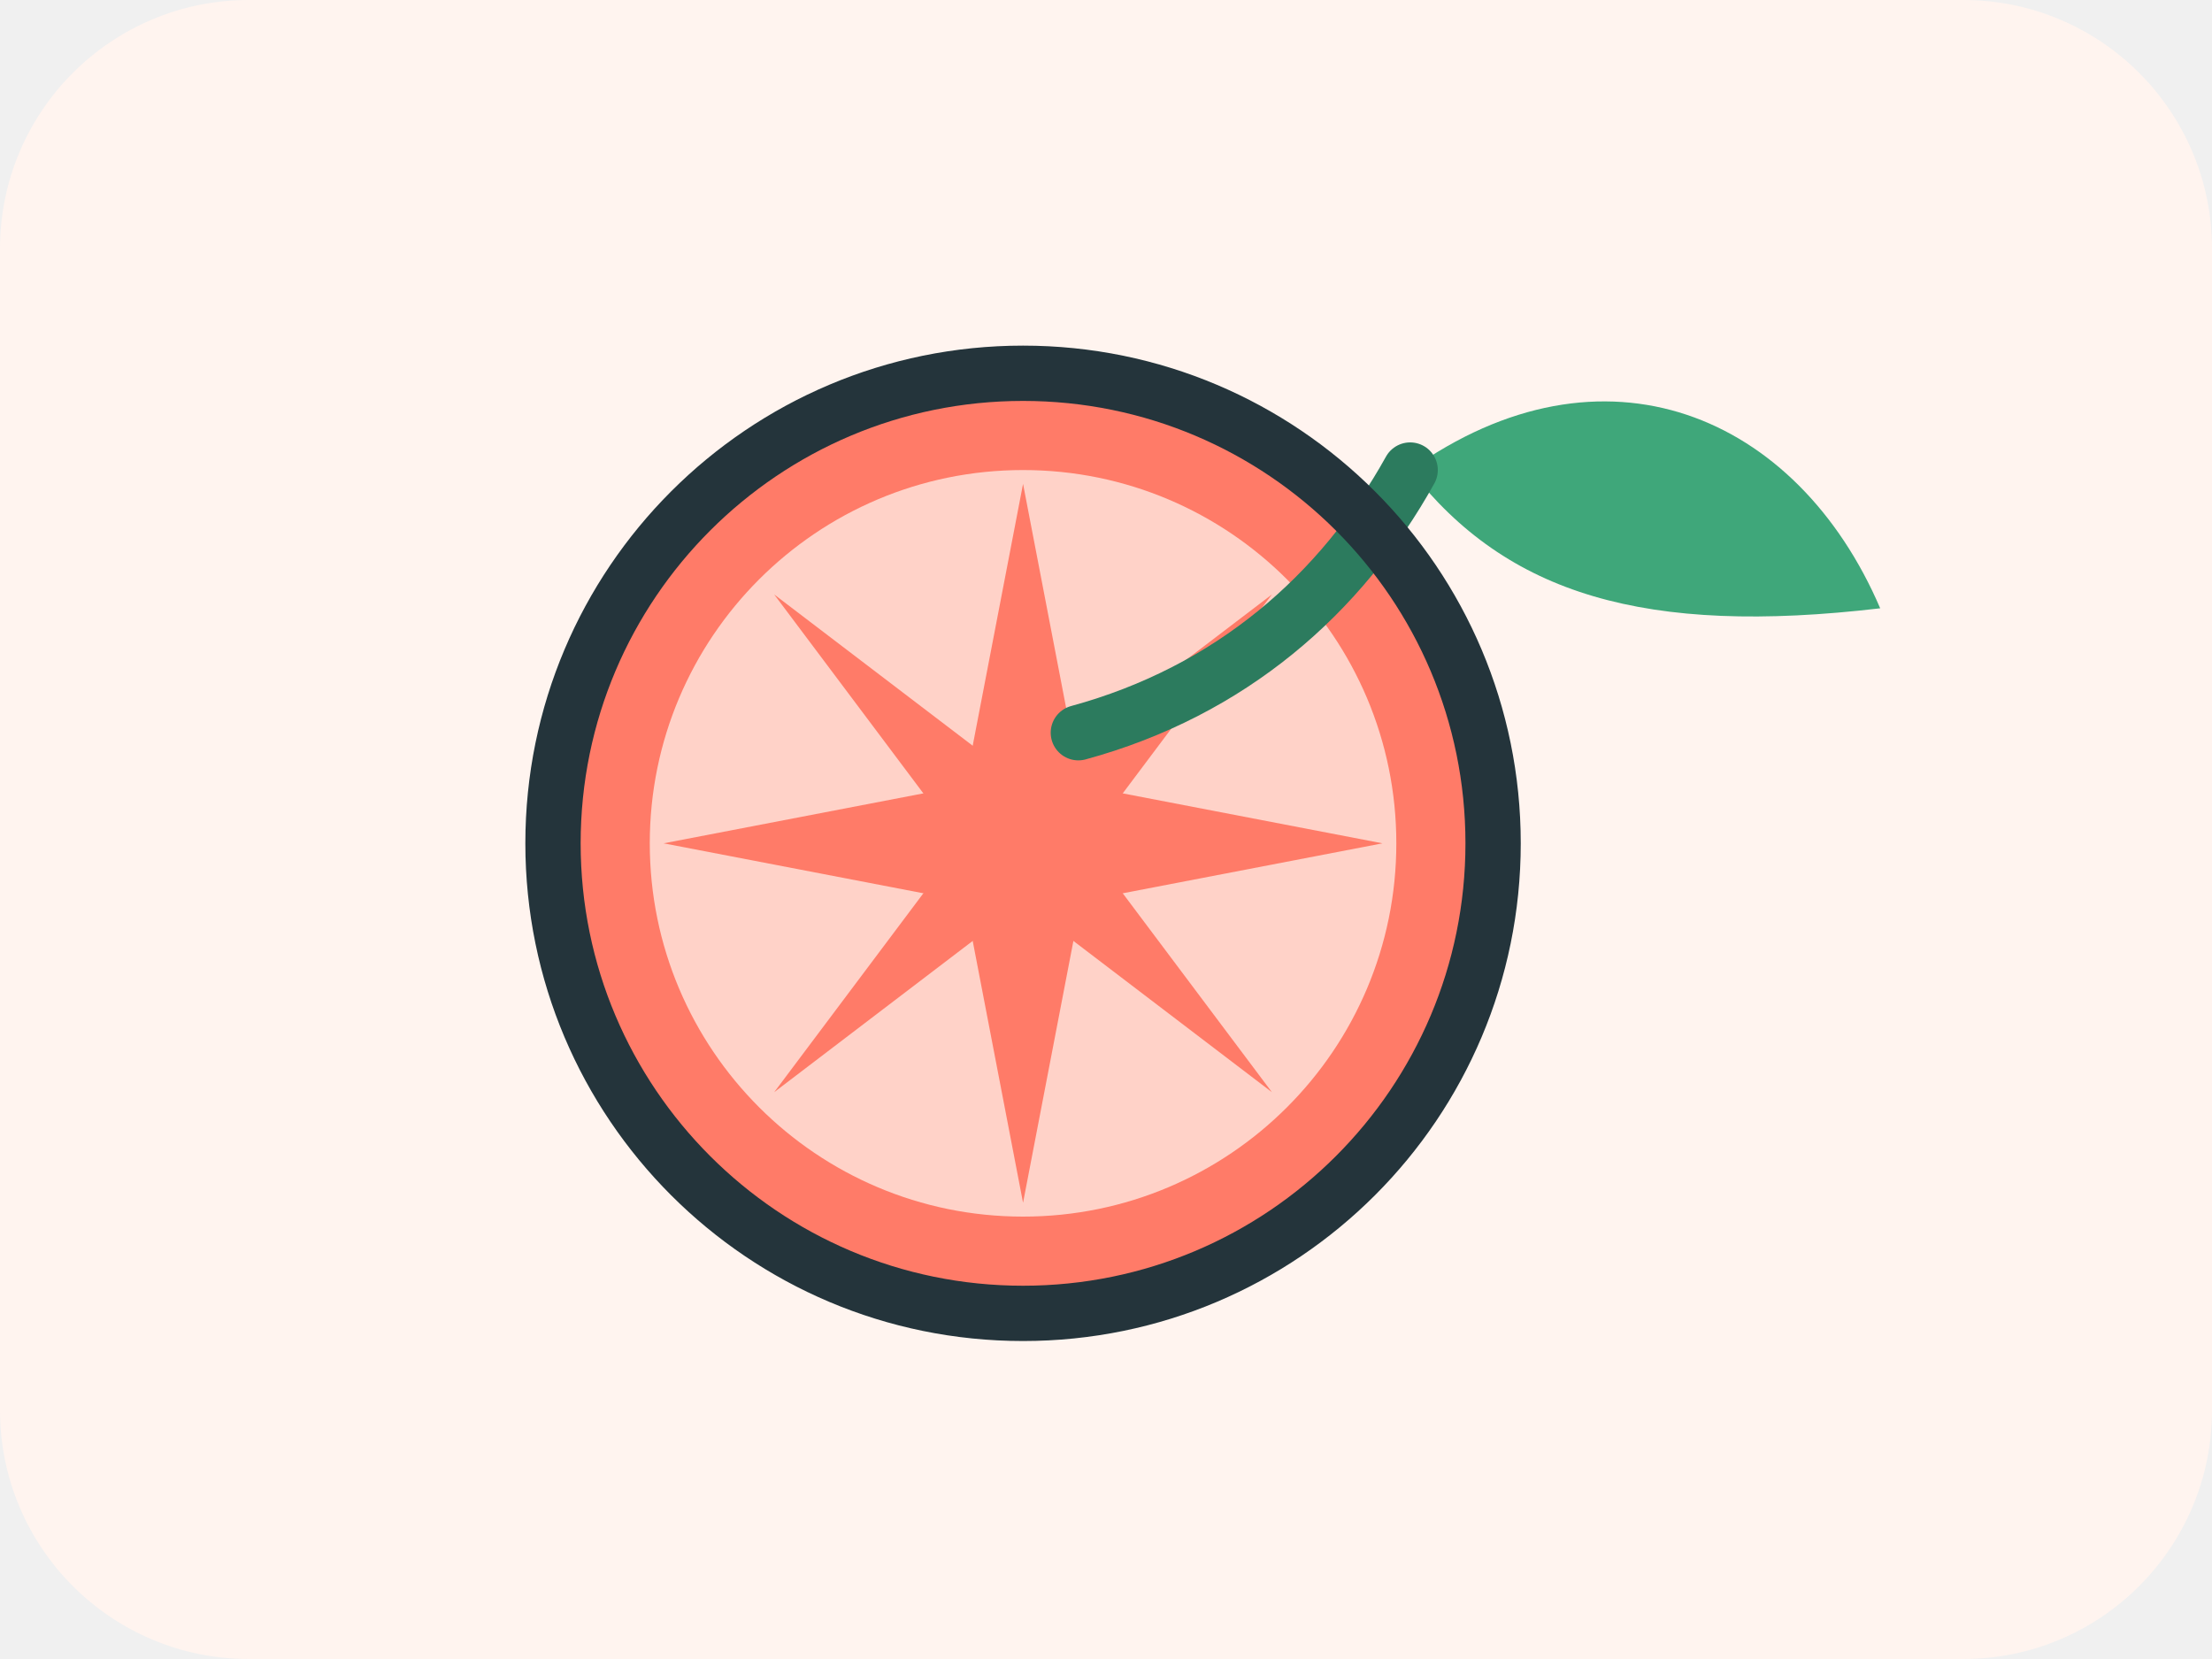
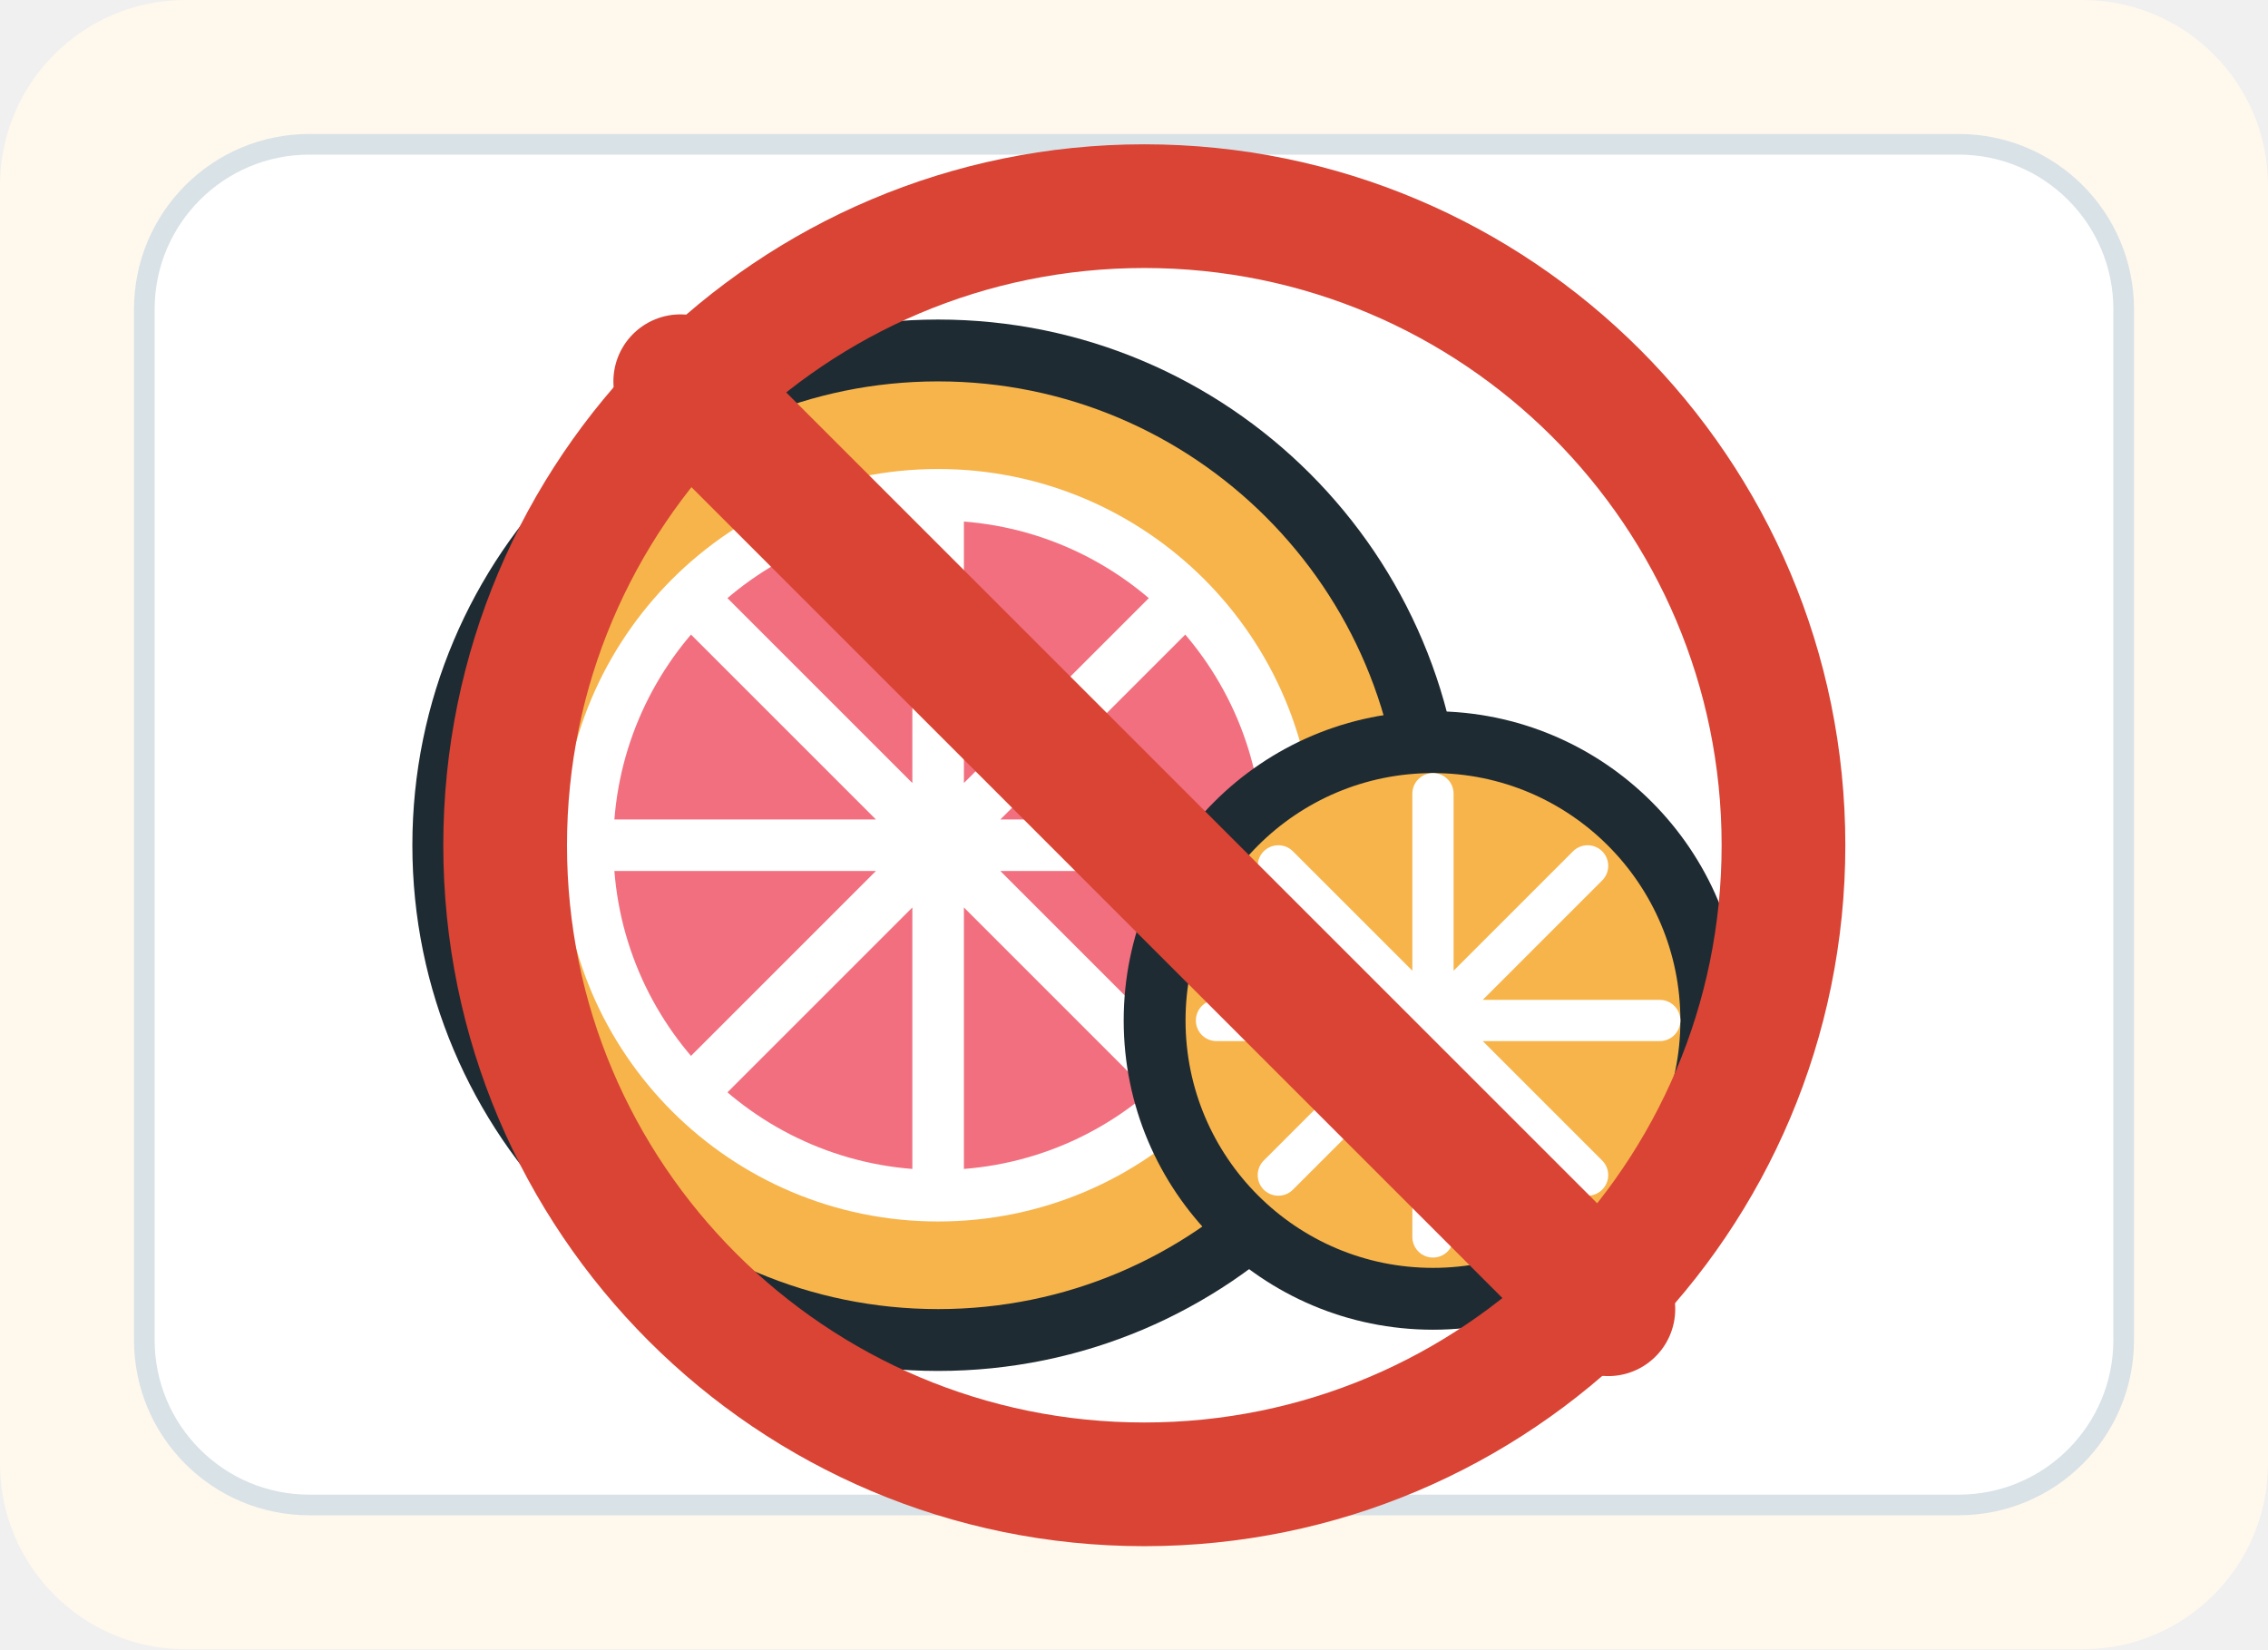
- <svg xmlns="http://www.w3.org/2000/svg" viewBox="0 0 160 120" role="img" aria-label="Grapefruit">
-   <rect width="160" height="120" rx="18" fill="#fff4ef" />
-   <circle cx="74" cy="61" r="34" fill="#ff7b68" />
-   <circle cx="74" cy="61" r="27" fill="#ffd2c8" />
-   <g fill="#ff7b68">
-     <path d="M74 35l5 26-5 26-5-26z" />
-     <path d="M48 61l26-5 26 5-26 5z" />
-     <path d="M56 43l21 16 15 20-21-16z" />
-     <path d="M92 43L77 63 56 79l15-20z" />
-   </g>
-   <path d="M102 34c14-10 28-4 34 10-17 2-27-1-34-10z" fill="#3fa77a" />
-   <path d="M102 34c-5 9-13 16-24 19" fill="none" stroke="#2c7b5e" stroke-width="4" stroke-linecap="round" />
-   <circle cx="74" cy="61" r="34" fill="none" stroke="#24343b" stroke-width="4" />
+ <svg xmlns="http://www.w3.org/2000/svg" viewBox="0 0 220 160" role="img" aria-labelledby="title desc">
+   <rect width="220" height="160" rx="18" fill="#fff8ed" />
+   <rect x="14" y="14" width="192" height="132" rx="16" fill="#ffffff" stroke="#d8e2e7" stroke-width="2" />
+   <circle cx="91" cy="82" r="48" fill="#f7b44b" stroke="#1f2b32" stroke-width="6" />
+   <circle cx="91" cy="82" r="34" fill="#f26f7f" stroke="#ffffff" stroke-width="5" />
+   <path d="M91 49v66M58 82h66M68 59l46 46M114 59l-46 46" stroke="#ffffff" stroke-width="5" stroke-linecap="round" />
+   <circle cx="139" cy="99" r="27" fill="#f7b44b" stroke="#1f2b32" stroke-width="6" />
+   <path d="M139 77v43M118 99h43M124 84l30 30M154 84l-30 30" stroke="#ffffff" stroke-width="4" stroke-linecap="round" />
+   <circle cx="111" cy="82" r="62" fill="none" stroke="#d94435" stroke-width="12" />
+   <path d="M66 37 156 127" stroke="#d94435" stroke-width="13" stroke-linecap="round" />
</svg>
